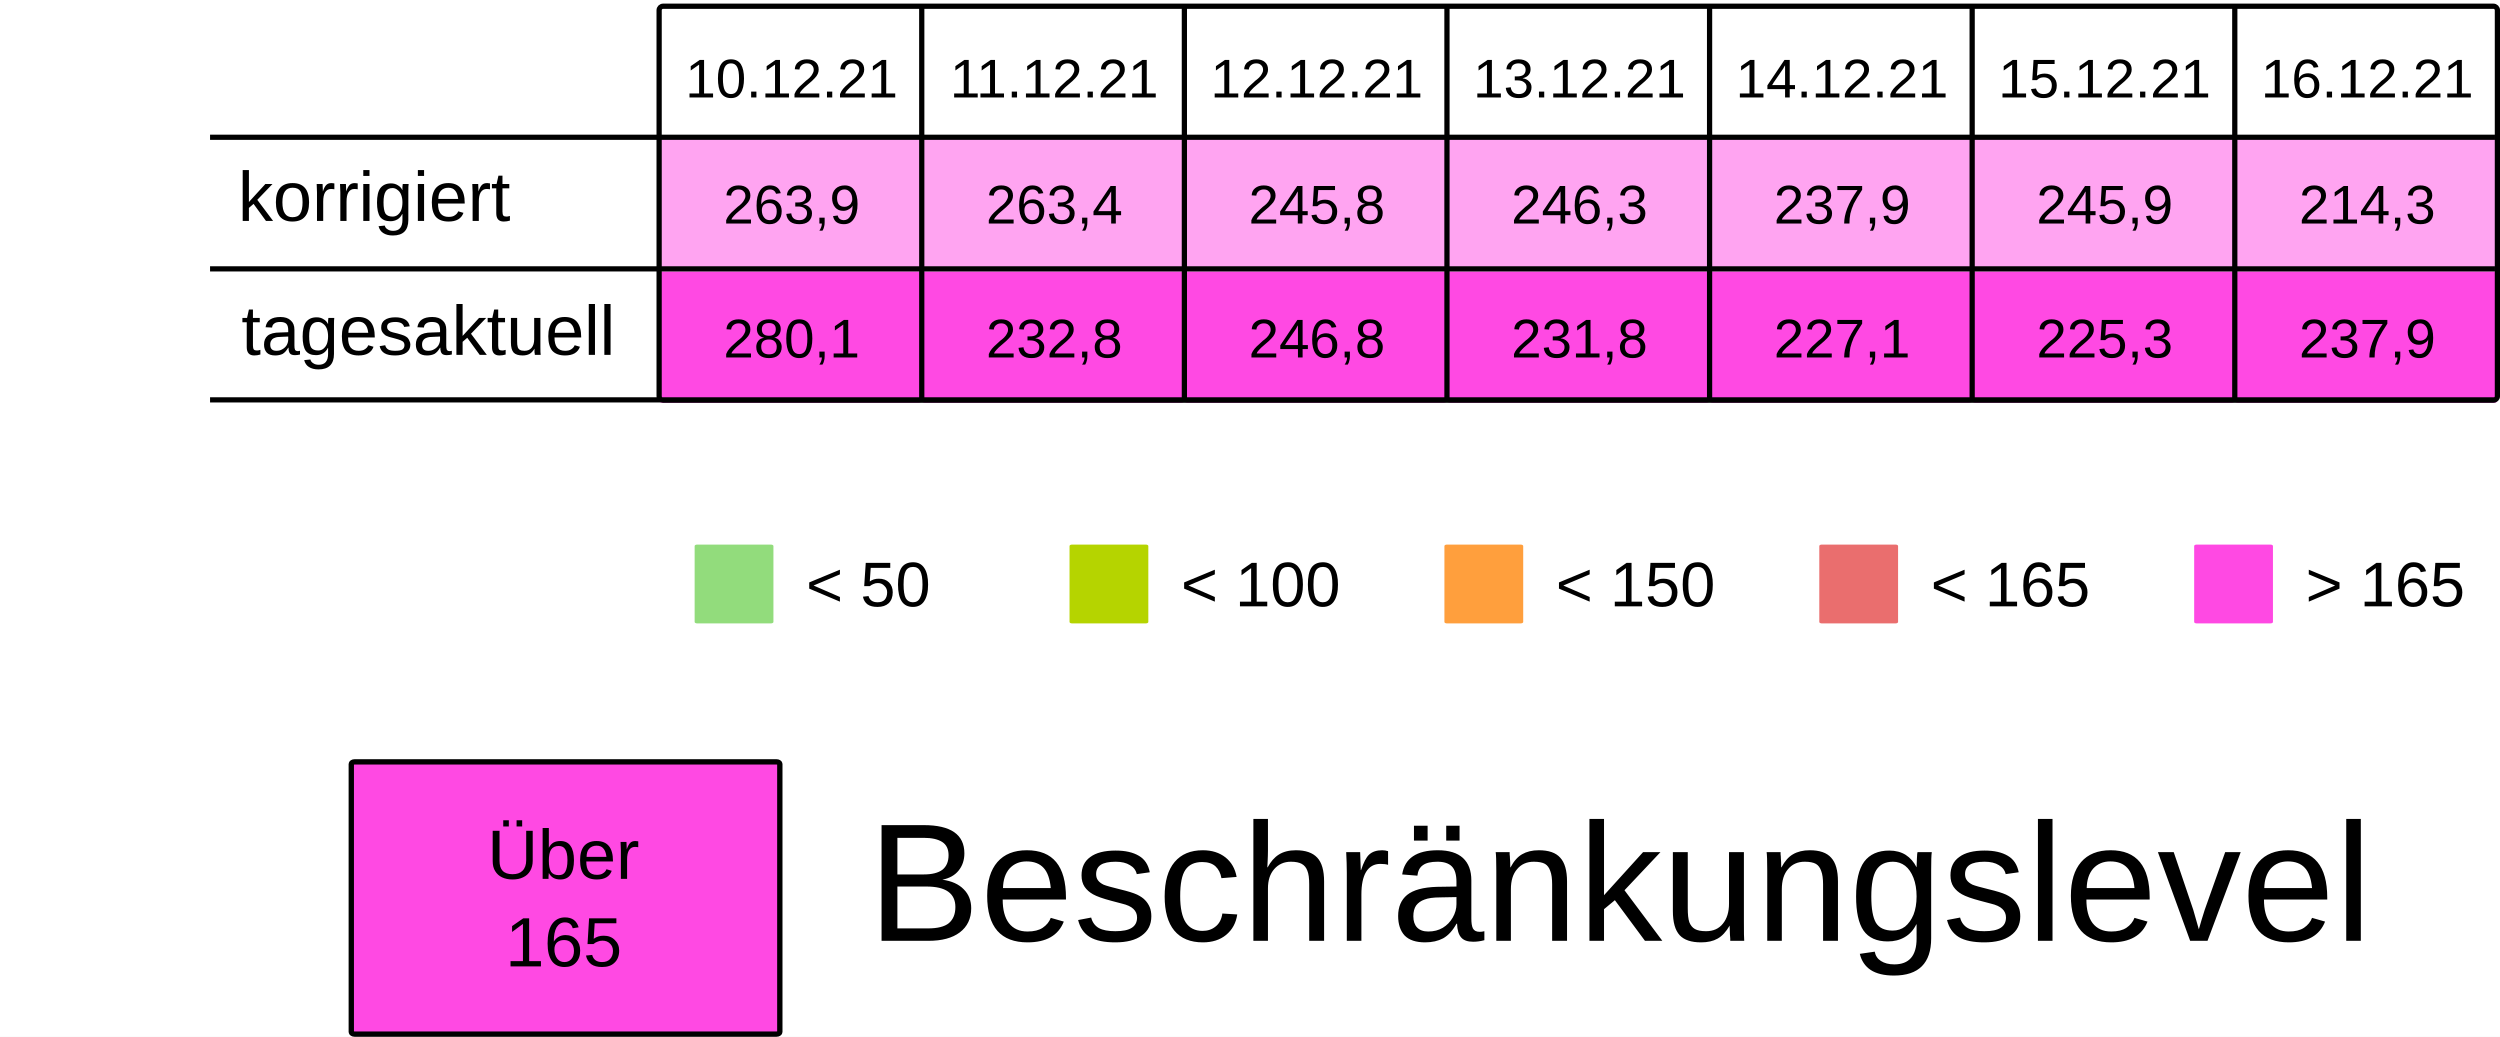
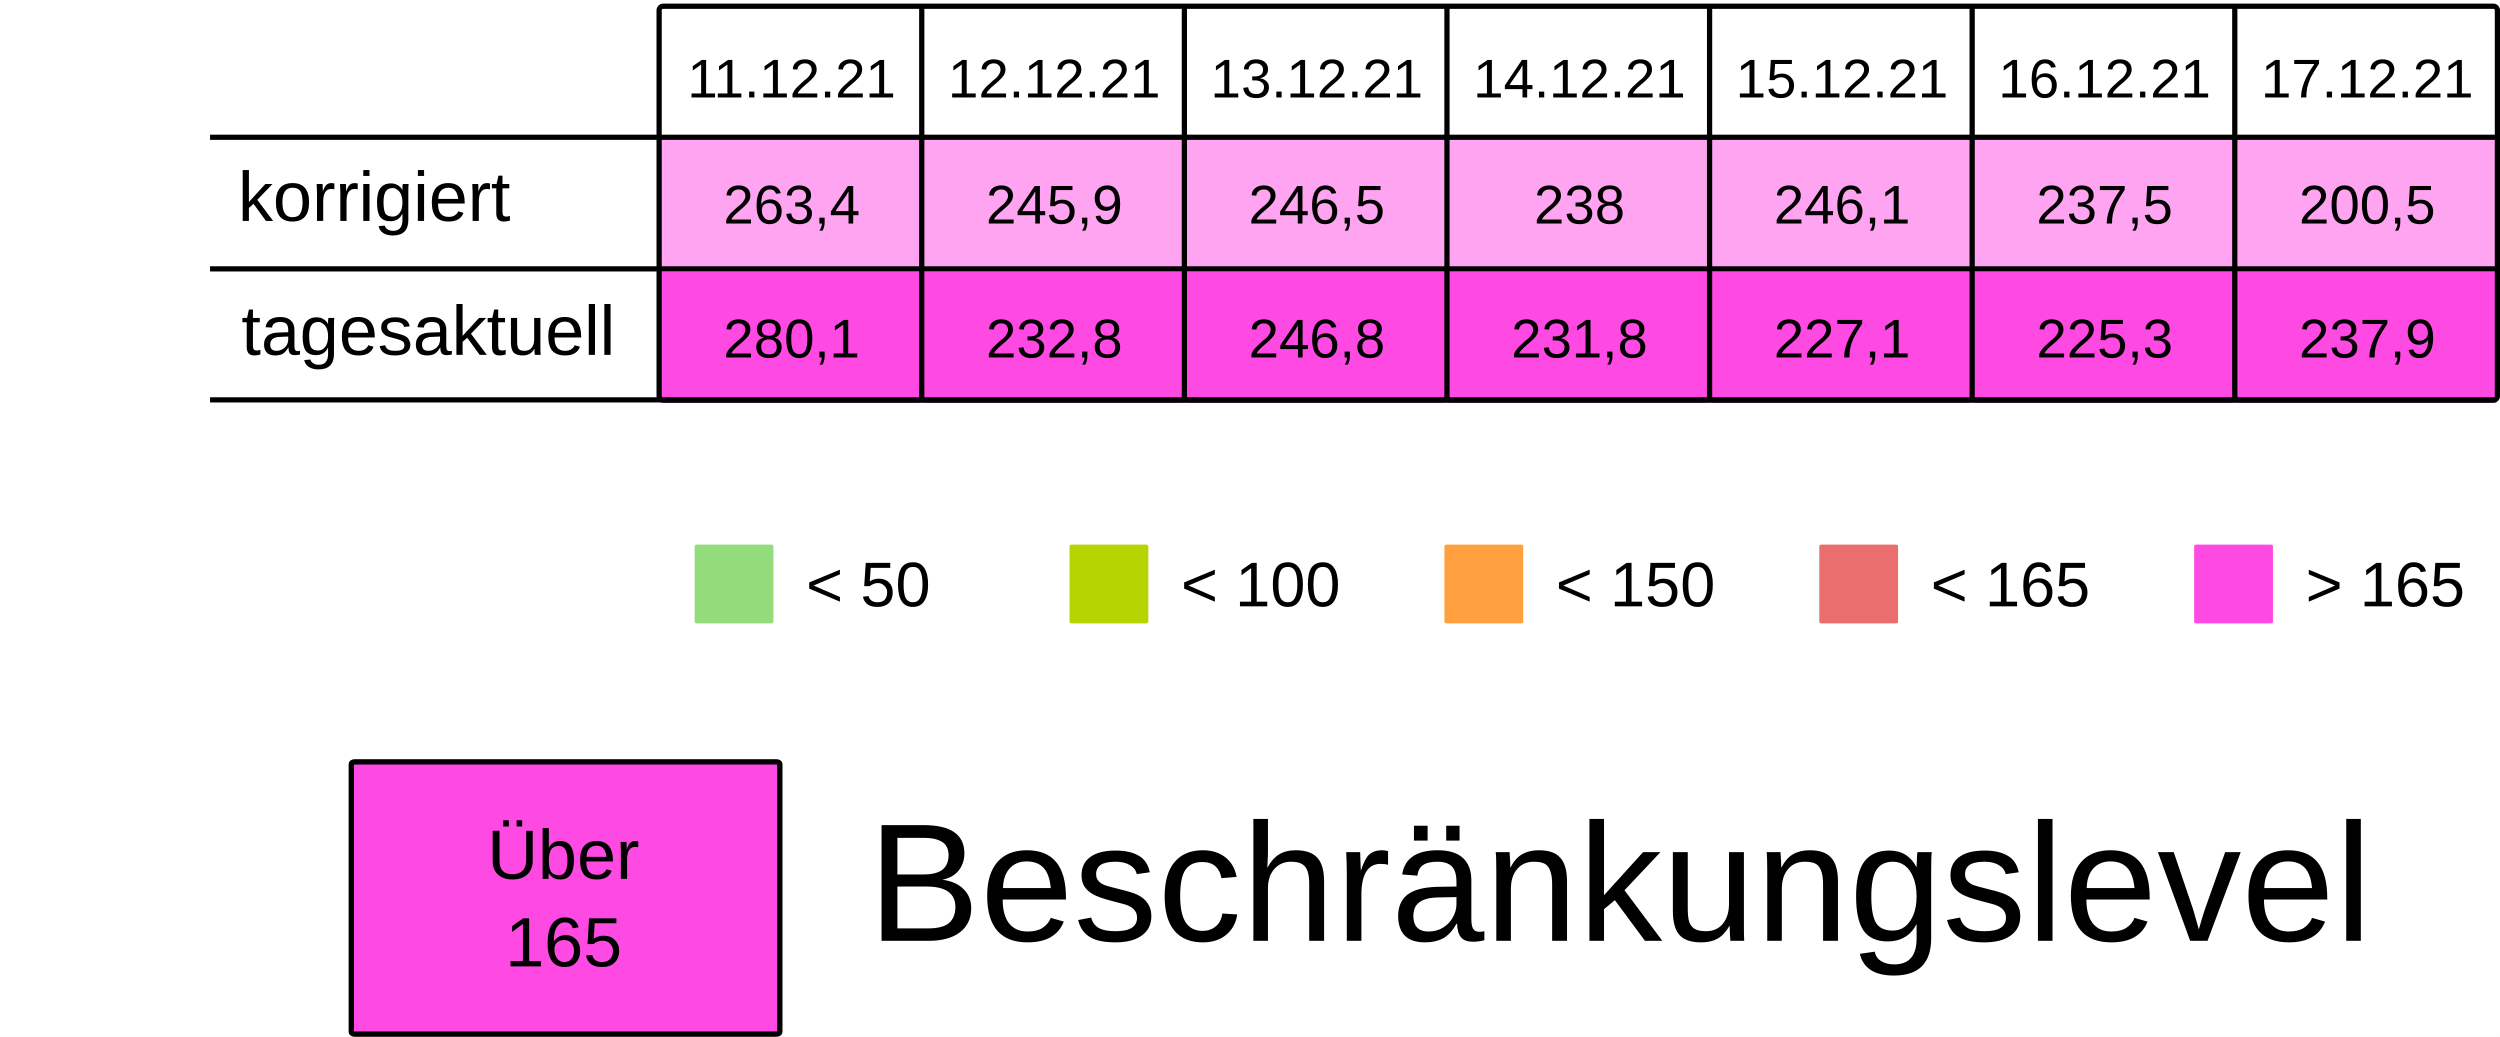
<svg xmlns="http://www.w3.org/2000/svg" viewBox="0 0 125.94 52.229" height="197.399" width="475.994">
  <rect width="100%" height="100%" x="-.001" fill="#fff" />
  <g transform="translate(-13.231 -25.355)">
    <rect ry=".106" rx=".169" y="32.284" x="46.434" height="6.615" width="13.229" fill="#FF49E37F" />
    <rect ry=".106" rx=".169" y="32.284" x="59.664" height="6.615" width="13.229" fill="#FF49E37F" />
    <rect ry=".106" rx=".169" y="32.284" x="72.893" height="6.615" width="13.229" fill="#FF49E37F" />
    <rect ry=".106" rx=".169" y="32.284" x="86.122" height="6.615" width="13.229" fill="#FF49E37F" />
    <rect ry=".106" rx=".169" y="32.284" x="99.351" height="6.615" width="13.229" fill="#FF49E37F" />
    <rect ry=".106" rx=".169" y="32.284" x="112.58" height="6.615" width="13.229" fill="#FF49E37F" />
    <rect ry=".106" rx=".169" y="32.284" x="125.809" height="6.615" width="13.229" fill="#FF49E37F" />
    <text y="30.266" x="53.113" style="line-height:125%;-inkscape-font-specification:Arial;text-align:center" font-weight="400" font-size="2.749" letter-spacing="0" word-spacing="0" font-family="Arial" text-anchor="middle" stroke-width=".064">
-       <tspan style="text-align:center" y="30.266" x="53.113">10.12.21</tspan>
+       <tspan style="text-align:center" y="30.266" x="53.113">11.12.21</tspan>
    </text>
    <text y="30.266" x="66.342" style="line-height:125%;-inkscape-font-specification:Arial;text-align:center" font-weight="400" font-size="2.749" letter-spacing="0" word-spacing="0" font-family="Arial" text-anchor="middle" stroke-width=".064">
-       <tspan style="text-align:center" y="30.266" x="66.342">11.12.21</tspan>
+       <tspan style="text-align:center" y="30.266" x="66.342">12.12.21</tspan>
    </text>
    <text y="30.266" x="79.571" style="line-height:125%;-inkscape-font-specification:Arial;text-align:center" font-weight="400" font-size="2.749" letter-spacing="0" word-spacing="0" font-family="Arial" text-anchor="middle" stroke-width=".064">
-       <tspan style="text-align:center" y="30.266" x="79.571">12.12.21</tspan>
+       <tspan style="text-align:center" y="30.266" x="79.571">13.12.21</tspan>
    </text>
    <text y="30.266" x="92.8" style="line-height:125%;-inkscape-font-specification:Arial;text-align:center" font-weight="400" font-size="2.749" letter-spacing="0" word-spacing="0" font-family="Arial" text-anchor="middle" stroke-width=".064">
-       <tspan style="text-align:center" y="30.266" x="92.8">13.12.21</tspan>
+       <tspan style="text-align:center" y="30.266" x="92.8">14.12.21</tspan>
    </text>
    <text y="30.266" x="106.029" style="line-height:125%;-inkscape-font-specification:Arial;text-align:center" font-weight="400" font-size="2.749" letter-spacing="0" word-spacing="0" font-family="Arial" text-anchor="middle" stroke-width=".064">
-       <tspan style="text-align:center" y="30.266" x="106.029">14.12.21</tspan>
+       <tspan style="text-align:center" y="30.266" x="106.029">15.12.21</tspan>
    </text>
    <text y="30.266" x="119.258" style="line-height:125%;-inkscape-font-specification:Arial;text-align:center" font-weight="400" font-size="2.749" letter-spacing="0" word-spacing="0" font-family="Arial" text-anchor="middle" stroke-width=".064">
-       <tspan style="text-align:center" y="30.266" x="119.258">15.12.21</tspan>
+       <tspan style="text-align:center" y="30.266" x="119.258">16.12.21</tspan>
    </text>
    <text y="30.266" x="132.488" style="line-height:125%;-inkscape-font-specification:Arial;text-align:center" font-weight="400" font-size="2.749" letter-spacing="0" word-spacing="0" font-family="Arial" text-anchor="middle" stroke-width=".064">
-       <tspan style="text-align:center" y="30.266" x="132.488">16.12.21</tspan>
+       <tspan style="text-align:center" y="30.266" x="132.488">17.12.21</tspan>
    </text>
    <text y="36.616" x="53.113" style="line-height:125%;-inkscape-font-specification:Arial;text-align:center" font-weight="400" font-size="2.749" letter-spacing="0" word-spacing="0" font-family="Arial" text-anchor="middle" stroke-width=".064">
-       <tspan style="text-align:center" y="36.616" x="53.113">263,9</tspan>
+       <tspan style="text-align:center" y="36.616" x="53.113">263,4</tspan>
    </text>
    <text y="36.616" x="66.342" style="line-height:125%;-inkscape-font-specification:Arial;text-align:center" font-weight="400" font-size="2.749" letter-spacing="0" word-spacing="0" font-family="Arial" text-anchor="middle" stroke-width=".064">
-       <tspan style="text-align:center" y="36.616" x="66.342">263,4</tspan>
+       <tspan style="text-align:center" y="36.616" x="66.342">245,9</tspan>
    </text>
    <text y="36.616" x="79.571" style="line-height:125%;-inkscape-font-specification:Arial;text-align:center" font-weight="400" font-size="2.749" letter-spacing="0" word-spacing="0" font-family="Arial" text-anchor="middle" stroke-width=".064">
-       <tspan style="text-align:center" y="36.616" x="79.571">245,8</tspan>
+       <tspan style="text-align:center" y="36.616" x="79.571">246,5</tspan>
    </text>
    <text y="36.616" x="92.8" style="line-height:125%;-inkscape-font-specification:Arial;text-align:center" font-weight="400" font-size="2.749" letter-spacing="0" word-spacing="0" font-family="Arial" text-anchor="middle" stroke-width=".064">
-       <tspan style="text-align:center" y="36.616" x="92.8">246,3</tspan>
+       <tspan style="text-align:center" y="36.616" x="92.8">238</tspan>
    </text>
    <text y="36.616" x="106.029" style="line-height:125%;-inkscape-font-specification:Arial;text-align:center" font-weight="400" font-size="2.749" letter-spacing="0" word-spacing="0" font-family="Arial" text-anchor="middle" stroke-width=".064">
-       <tspan style="text-align:center" y="36.616" x="106.029">237,9</tspan>
+       <tspan style="text-align:center" y="36.616" x="106.029">246,1</tspan>
    </text>
    <text y="36.616" x="119.258" style="line-height:125%;-inkscape-font-specification:Arial;text-align:center" font-weight="400" font-size="2.749" letter-spacing="0" word-spacing="0" font-family="Arial" text-anchor="middle" stroke-width=".064">
-       <tspan style="text-align:center" y="36.616" x="119.258">245,9</tspan>
+       <tspan style="text-align:center" y="36.616" x="119.258">237,5</tspan>
    </text>
    <text y="36.616" x="132.488" style="line-height:125%;-inkscape-font-specification:Arial;text-align:center" font-weight="400" font-size="2.749" letter-spacing="0" word-spacing="0" font-family="Arial" text-anchor="middle" stroke-width=".064">
-       <tspan style="text-align:center" y="36.616" x="132.488">214,3</tspan>
+       <tspan style="text-align:center" y="36.616" x="132.488">200,5</tspan>
    </text>
    <rect ry=".071" rx=".12" y="52.79" x="48.224" height="3.969" width="3.969" fill="#92dc7c" />
    <text y="55.896" x="53.84" style="line-height:125%;-inkscape-font-specification:Arial" font-weight="400" font-size="3.175" letter-spacing="0" word-spacing="0" font-family="Arial" stroke-width=".265">
      <tspan y="55.896" x="53.84">&lt; 50</tspan>
    </text>
    <rect ry=".071" rx=".12" y="52.79" x="67.11" height="3.969" width="3.969" fill="#B5D400" />
    <text y="55.896" x="72.726" style="line-height:125%;-inkscape-font-specification:Arial" font-weight="400" font-size="3.175" letter-spacing="0" word-spacing="0" font-family="Arial" stroke-width=".265">
      <tspan y="55.896" x="72.726">&lt; 100</tspan>
    </text>
    <rect ry=".071" rx=".12" y="52.79" x="104.88" height="3.969" width="3.969" fill="#ea6e6e" />
    <text y="55.896" x="110.496" style="line-height:125%;-inkscape-font-specification:Arial" font-weight="400" font-size="3.175" letter-spacing="0" word-spacing="0" font-family="Arial" stroke-width=".265">
      <tspan y="55.896" x="110.496">&lt; 165</tspan>
    </text>
    <rect ry=".071" rx=".12" y="52.79" x="123.765" height="3.969" width="3.969" fill="#FF49E3" />
    <text y="55.896" x="129.381" style="line-height:125%;-inkscape-font-specification:Arial" font-weight="400" font-size="3.175" letter-spacing="0" word-spacing="0" font-family="Arial" stroke-width=".265">
      <tspan y="55.896" x="129.381">&gt; 165</tspan>
    </text>
    <rect ry=".071" rx=".12" y="52.79" x="85.995" height="3.969" width="3.969" fill="#ff9f3d" />
    <text y="55.896" x="91.61" style="line-height:125%;-inkscape-font-specification:Arial" font-weight="400" font-size="3.175" letter-spacing="0" word-spacing="0" font-family="Arial" stroke-width=".265">
      <tspan y="55.896" x="91.61">&lt; 150</tspan>
    </text>
    <rect ry=".106" rx=".169" y="39.031" x="46.435" height="6.615" width="13.229" fill="#FF49E3" />
    <rect ry=".106" rx=".169" y="39.031" x="59.665" height="6.615" width="13.229" fill="#FF49E3" />
    <rect ry=".106" rx=".169" y="39.031" x="72.894" height="6.615" width="13.229" fill="#FF49E3" />
    <rect ry=".106" rx=".169" y="39.031" x="86.123" height="6.615" width="13.229" fill="#FF49E3" />
    <rect ry=".106" rx=".169" y="39.031" x="99.352" height="6.615" width="13.229" fill="#FF49E3" />
    <rect ry=".106" rx=".169" y="39.031" x="112.581" height="6.615" width="13.229" fill="#FF49E3" />
    <rect ry=".106" rx=".169" y="39.031" x="125.81" height="6.615" width="13.229" fill="#FF49E3" />
    <text y="43.363" x="53.114" style="line-height:125%;-inkscape-font-specification:Arial;text-align:center" font-weight="400" font-size="2.749" letter-spacing="0" word-spacing="0" font-family="Arial" text-anchor="middle" stroke-width=".064">
      <tspan style="text-align:center" y="43.363" x="53.114">280,1</tspan>
    </text>
    <text y="43.363" x="66.343" style="line-height:125%;-inkscape-font-specification:Arial;text-align:center" font-weight="400" font-size="2.749" letter-spacing="0" word-spacing="0" font-family="Arial" text-anchor="middle" stroke-width=".064">
      <tspan style="text-align:center" y="43.363" x="66.343">232,8</tspan>
    </text>
    <text y="43.363" x="79.572" style="line-height:125%;-inkscape-font-specification:Arial;text-align:center" font-weight="400" font-size="2.749" letter-spacing="0" word-spacing="0" font-family="Arial" text-anchor="middle" stroke-width=".064">
      <tspan style="text-align:center" y="43.363" x="79.572">246,8</tspan>
    </text>
    <text y="43.363" x="92.801" style="line-height:125%;-inkscape-font-specification:Arial;text-align:center" font-weight="400" font-size="2.749" letter-spacing="0" word-spacing="0" font-family="Arial" text-anchor="middle" stroke-width=".064">
      <tspan style="text-align:center" y="43.363" x="92.801">231,8</tspan>
    </text>
    <text y="43.363" x="106.03" style="line-height:125%;-inkscape-font-specification:Arial;text-align:center" font-weight="400" font-size="2.749" letter-spacing="0" word-spacing="0" font-family="Arial" text-anchor="middle" stroke-width=".064">
      <tspan style="text-align:center" y="43.363" x="106.03">227,1</tspan>
    </text>
    <text y="43.363" x="119.259" style="line-height:125%;-inkscape-font-specification:Arial;text-align:center" font-weight="400" font-size="2.749" letter-spacing="0" word-spacing="0" font-family="Arial" text-anchor="middle" stroke-width=".064">
      <tspan style="text-align:center" y="43.363" x="119.259">225,3</tspan>
    </text>
    <text y="43.363" x="132.489" style="line-height:125%;-inkscape-font-specification:Arial;text-align:center" font-weight="400" font-size="2.749" letter-spacing="0" word-spacing="0" font-family="Arial" text-anchor="middle" stroke-width=".064">
      <tspan style="text-align:center" y="43.363" x="132.489">237,9</tspan>
    </text>
    <text style="line-height:125%;-inkscape-font-specification:Arial" x="25.224" y="36.483" font-weight="400" font-size="3.528" font-family="Arial" letter-spacing="0" word-spacing="0" stroke-width=".265">
      <tspan x="25.224" y="36.483">korrigiert</tspan>
    </text>
    <text style="line-height:125%;-inkscape-font-specification:Arial" x="25.396" y="43.23" font-weight="400" font-size="3.528" font-family="Arial" letter-spacing="0" word-spacing="0" stroke-width=".265">
      <tspan x="25.396" y="43.23">tagesaktuell</tspan>
    </text>
    <path d="M59.665 25.802v19.844zm13.23 0v19.844zm13.228 0v19.844zm13.23 0v19.844zm13.228 0v19.844zm13.23 0v19.844zM23.812 32.27h115.096zm0 6.629h115.096zm0 6.6h115.096zm22.823-19.83h92.206c.11 0 .2.09.2.2v19.445a.2.2 0 01-.2.2H46.635a.2.2 0 01-.2-.2V25.869c0-.11.089-.2.2-.2z" fill="none" stroke="#000" stroke-width=".264" />
    <rect ry=".108" rx=".169" y="63.735" x="30.927" height="13.715" width="21.588" fill="#FF49E3" stroke-miterlimit="0" stroke="#000" stroke-width=".269" />
    <text y="69.629" x="41.626" style="line-height:125%;-inkscape-font-specification:Arial;text-align:center" font-weight="400" font-size="3.528" letter-spacing="0" word-spacing="0" font-family="Arial" text-anchor="middle" stroke-width=".265">
      <tspan style="text-align:center" y="69.629" x="42.1">Über</tspan>
      <tspan style="text-align:center" y="74.038" x="41.626">165</tspan>
    </text>
    <text style="line-height:125%;-inkscape-font-specification:Arial" x="56.955" y="72.75" font-weight="400" font-size="8.467" font-family="Arial" letter-spacing="0" word-spacing="0" stroke-width=".265">
      <tspan x="56.955" y="72.75">Beschränkungslevel</tspan>
    </text>
  </g>
</svg>
